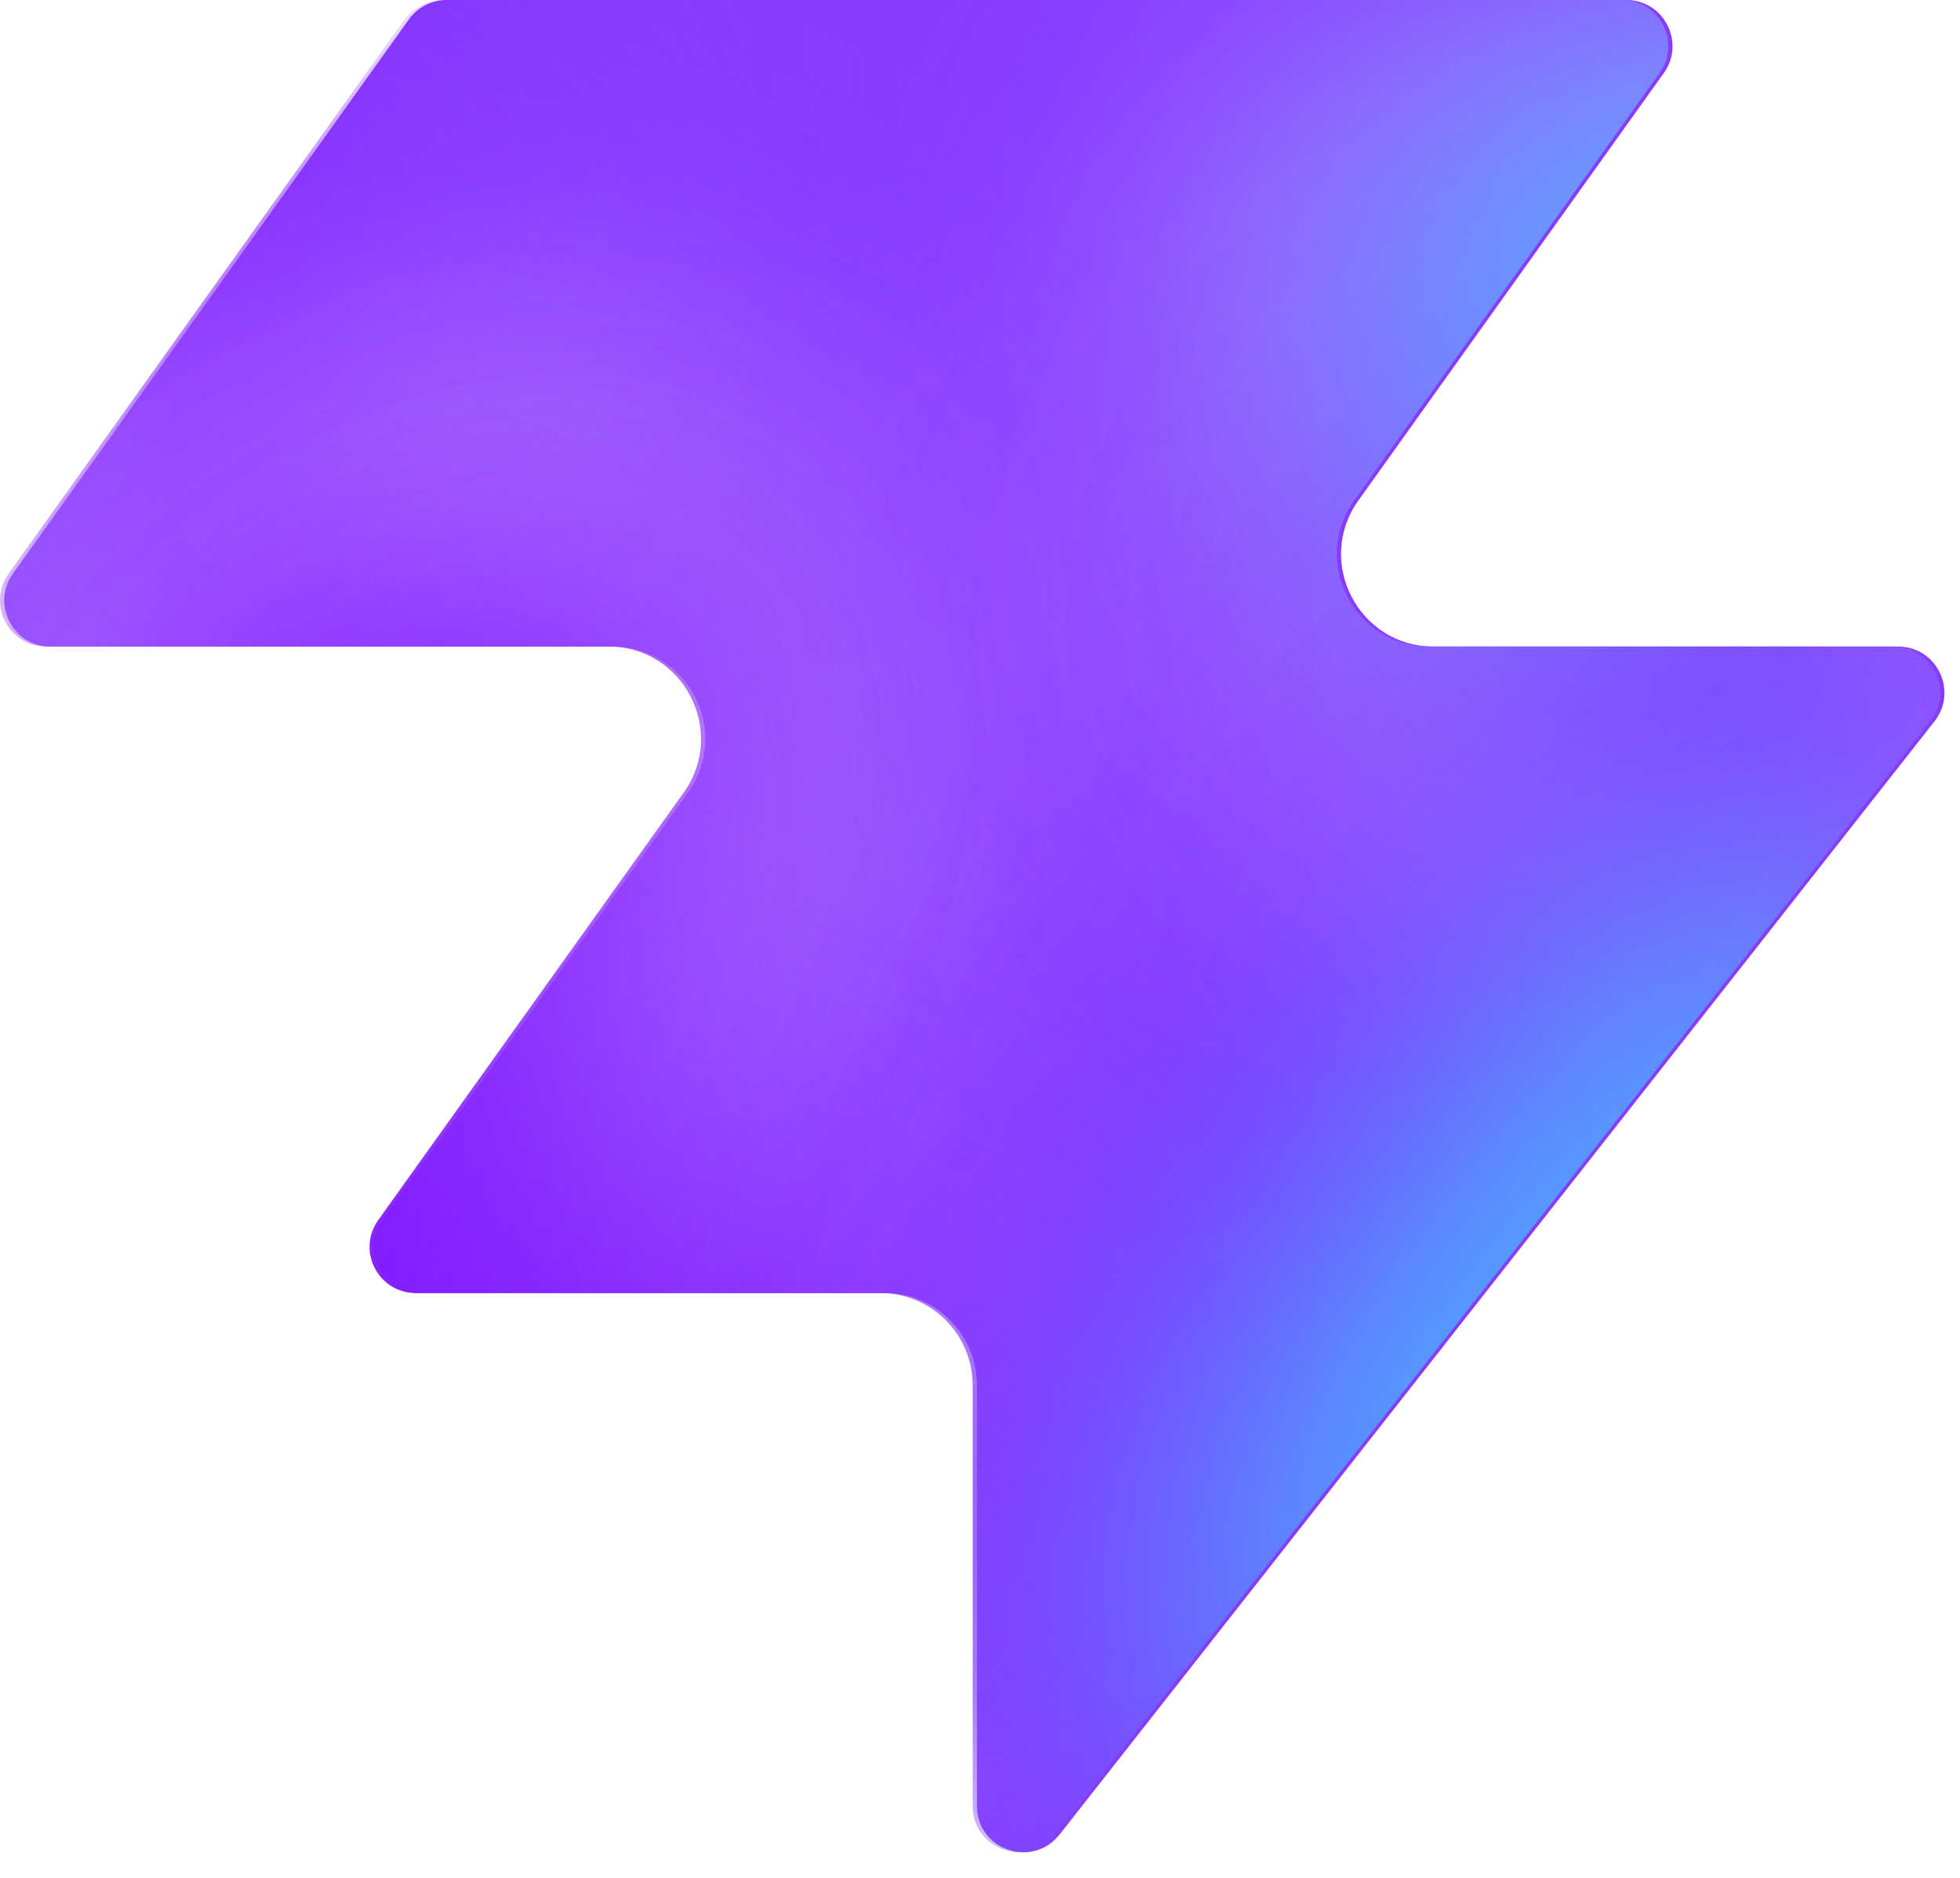
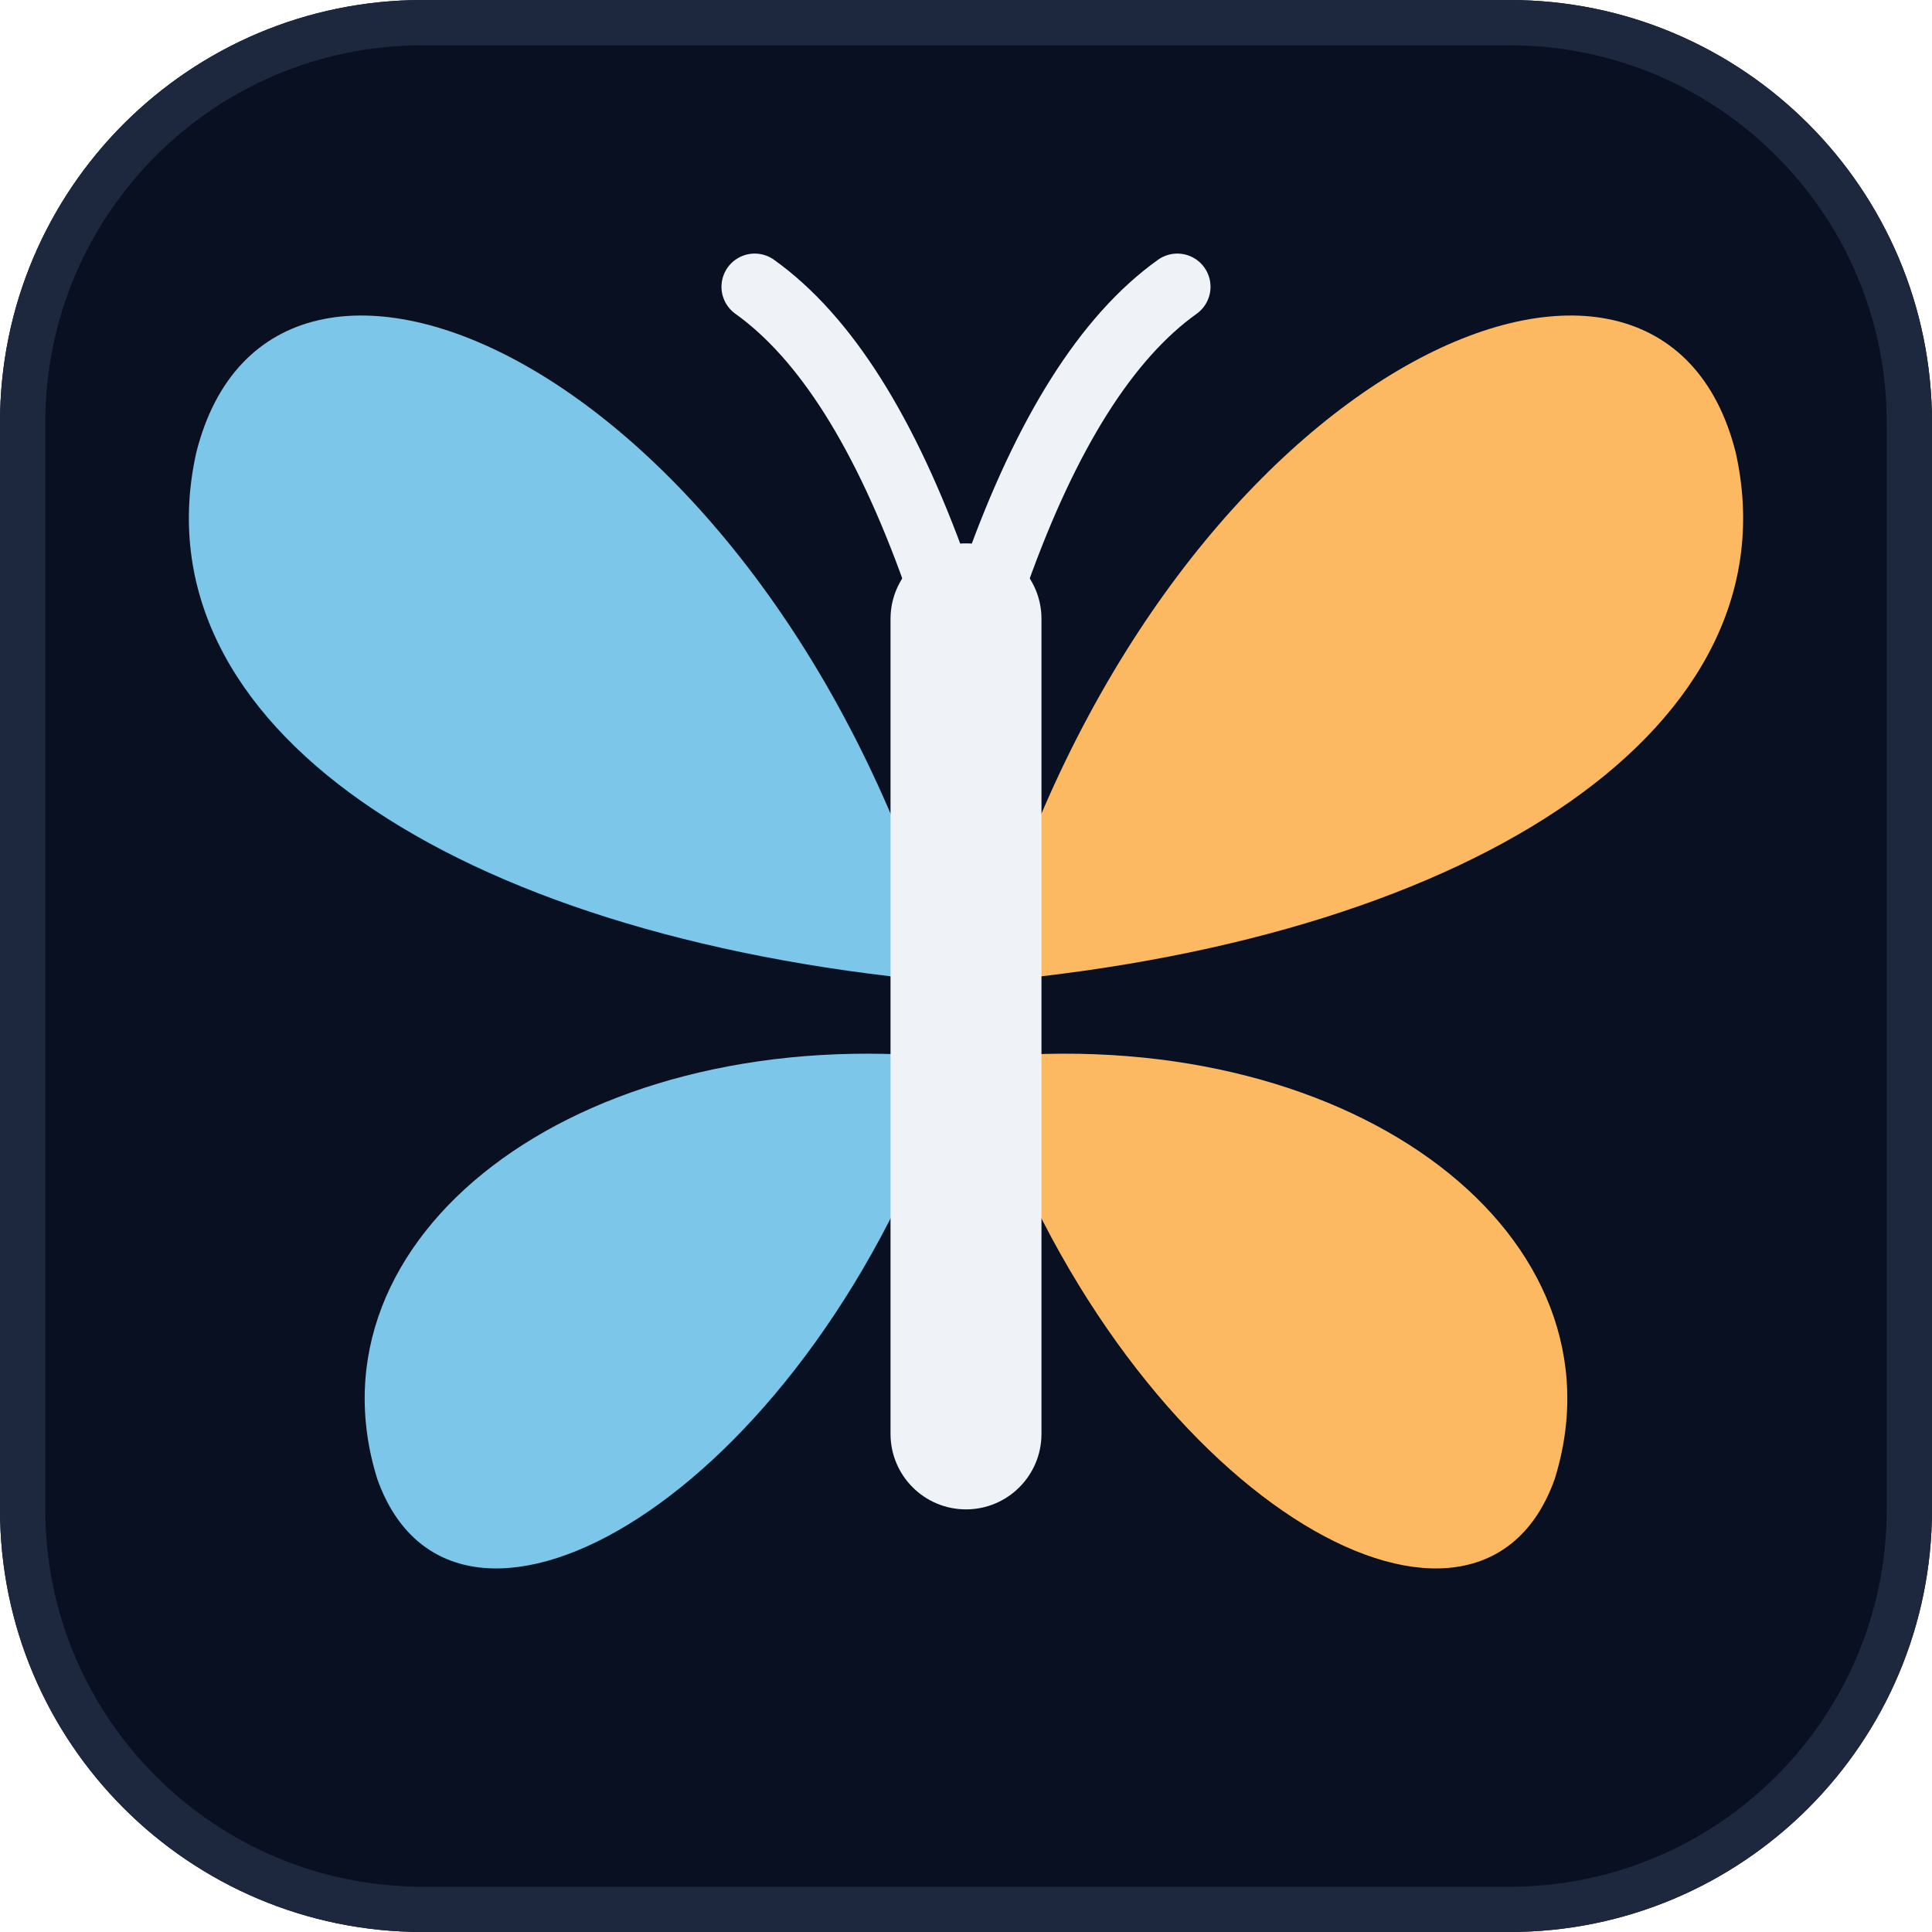
- <svg xmlns="http://www.w3.org/2000/svg" width="48" height="46" fill="none" viewBox="0 0 48 46">
-   <path fill="#863bff" d="M25.946 44.938c-.664.845-2.021.375-2.021-.698V33.937a2.26 2.26 0 0 0-2.262-2.262H10.287c-.92 0-1.456-1.04-.92-1.788l7.48-10.471c1.07-1.497 0-3.578-1.842-3.578H1.237c-.92 0-1.456-1.04-.92-1.788L10.013.474c.214-.297.556-.474.92-.474h28.894c.92 0 1.456 1.04.92 1.788l-7.48 10.471c-1.07 1.498 0 3.579 1.842 3.579h11.377c.943 0 1.473 1.088.89 1.83L25.947 44.94z" style="fill:#863bff;fill:color(display-p3 .525 .23 1);fill-opacity:1" />
-   <mask id="a" width="48" height="46" x="0" y="0" maskUnits="userSpaceOnUse" style="mask-type:alpha">
-     <path fill="#000" d="M25.842 44.938c-.664.844-2.021.375-2.021-.698V33.937a2.26 2.26 0 0 0-2.262-2.262H10.183c-.92 0-1.456-1.04-.92-1.788l7.48-10.471c1.07-1.498 0-3.579-1.842-3.579H1.133c-.92 0-1.456-1.04-.92-1.787L9.91.473c.214-.297.556-.474.92-.474h28.894c.92 0 1.456 1.04.92 1.788l-7.48 10.471c-1.07 1.498 0 3.578 1.842 3.578h11.377c.943 0 1.473 1.088.89 1.832L25.843 44.94z" style="fill:#000;fill-opacity:1" />
-   </mask>
-   <g mask="url(#a)">
-     <g filter="url(#b)">
-       <ellipse cx="5.508" cy="14.704" fill="#ede6ff" rx="5.508" ry="14.704" style="fill:#ede6ff;fill:color(display-p3 .927 .903 1);fill-opacity:1" transform="matrix(.00324 1 1 -.00324 -4.47 31.516)" />
-     </g>
-     <g filter="url(#c)">
-       <ellipse cx="10.399" cy="29.851" fill="#ede6ff" rx="10.399" ry="29.851" style="fill:#ede6ff;fill:color(display-p3 .927 .903 1);fill-opacity:1" transform="matrix(.00324 1 1 -.00324 -39.328 7.883)" />
-     </g>
-     <g filter="url(#d)">
-       <ellipse cx="5.508" cy="30.487" fill="#7e14ff" rx="5.508" ry="30.487" style="fill:#7e14ff;fill:color(display-p3 .492 .077 1);fill-opacity:1" transform="rotate(89.814 -25.913 -14.639)scale(1 -1)" />
-     </g>
-     <g filter="url(#e)">
-       <ellipse cx="5.508" cy="30.599" fill="#7e14ff" rx="5.508" ry="30.599" style="fill:#7e14ff;fill:color(display-p3 .492 .077 1);fill-opacity:1" transform="rotate(89.814 -32.644 -3.334)scale(1 -1)" />
-     </g>
-     <g filter="url(#f)">
-       <ellipse cx="5.508" cy="30.599" fill="#7e14ff" rx="5.508" ry="30.599" style="fill:#7e14ff;fill:color(display-p3 .492 .077 1);fill-opacity:1" transform="matrix(.00324 1 1 -.00324 -34.34 30.47)" />
-     </g>
-     <g filter="url(#g)">
-       <ellipse cx="14.072" cy="22.078" fill="#ede6ff" rx="14.072" ry="22.078" style="fill:#ede6ff;fill:color(display-p3 .927 .903 1);fill-opacity:1" transform="rotate(93.35 24.506 48.493)scale(-1 1)" />
-     </g>
-     <g filter="url(#h)">
-       <ellipse cx="3.47" cy="21.501" fill="#7e14ff" rx="3.47" ry="21.501" style="fill:#7e14ff;fill:color(display-p3 .492 .077 1);fill-opacity:1" transform="rotate(89.009 28.708 47.59)scale(-1 1)" />
-     </g>
-     <g filter="url(#i)">
-       <ellipse cx="3.47" cy="21.501" fill="#7e14ff" rx="3.47" ry="21.501" style="fill:#7e14ff;fill:color(display-p3 .492 .077 1);fill-opacity:1" transform="rotate(89.009 28.708 47.59)scale(-1 1)" />
-     </g>
-     <g filter="url(#j)">
-       <ellipse cx=".387" cy="8.972" fill="#7e14ff" rx="4.407" ry="29.108" style="fill:#7e14ff;fill:color(display-p3 .492 .077 1);fill-opacity:1" transform="rotate(39.51 .387 8.972)" />
-     </g>
-     <g filter="url(#k)">
-       <ellipse cx="47.523" cy="-6.092" fill="#7e14ff" rx="4.407" ry="29.108" style="fill:#7e14ff;fill:color(display-p3 .492 .077 1);fill-opacity:1" transform="rotate(37.892 47.523 -6.092)" />
-     </g>
-     <g filter="url(#l)">
-       <ellipse cx="41.412" cy="6.333" fill="#47bfff" rx="5.971" ry="9.665" style="fill:#47bfff;fill:color(display-p3 .28 .748 1);fill-opacity:1" transform="rotate(37.892 41.412 6.333)" />
-     </g>
-     <g filter="url(#m)">
-       <ellipse cx="-1.879" cy="38.332" fill="#7e14ff" rx="4.407" ry="29.108" style="fill:#7e14ff;fill:color(display-p3 .492 .077 1);fill-opacity:1" transform="rotate(37.892 -1.88 38.332)" />
-     </g>
-     <g filter="url(#n)">
-       <ellipse cx="-1.879" cy="38.332" fill="#7e14ff" rx="4.407" ry="29.108" style="fill:#7e14ff;fill:color(display-p3 .492 .077 1);fill-opacity:1" transform="rotate(37.892 -1.88 38.332)" />
-     </g>
-     <g filter="url(#o)">
-       <ellipse cx="35.651" cy="29.907" fill="#7e14ff" rx="4.407" ry="29.108" style="fill:#7e14ff;fill:color(display-p3 .492 .077 1);fill-opacity:1" transform="rotate(37.892 35.651 29.907)" />
-     </g>
-     <g filter="url(#p)">
-       <ellipse cx="38.418" cy="32.4" fill="#47bfff" rx="5.971" ry="15.297" style="fill:#47bfff;fill:color(display-p3 .28 .748 1);fill-opacity:1" transform="rotate(37.892 38.418 32.4)" />
-     </g>
+ <svg xmlns="http://www.w3.org/2000/svg" viewBox="0 0 64 64">
+   <rect width="64" height="64" rx="14" fill="#081022" />
+   <rect x="0.75" y="0.75" width="62.5" height="62.5" rx="13.25" fill="none" stroke="#1d283f" stroke-width="1.5" />
+   <g fill="#7bc6e9">
+     <path d="M31 31C25 12 9 5 6.5 15C4.5 24 15 31 31 32.5Z" />
+     <path d="M31 35C19 34 10 41 12.5 49C15 56 26 50 31 37Z" />
  </g>
-   <defs>
-     <filter id="b" width="60.045" height="41.654" x="-19.77" y="16.149" color-interpolation-filters="sRGB" filterUnits="userSpaceOnUse">
-       <feFlood flood-opacity="0" result="BackgroundImageFix" />
-       <feBlend in="SourceGraphic" in2="BackgroundImageFix" result="shape" />
-       <feGaussianBlur result="effect1_foregroundBlur_2002_17158" stdDeviation="7.659" />
-     </filter>
-     <filter id="c" width="90.34" height="51.437" x="-54.613" y="-7.533" color-interpolation-filters="sRGB" filterUnits="userSpaceOnUse">
-       <feFlood flood-opacity="0" result="BackgroundImageFix" />
-       <feBlend in="SourceGraphic" in2="BackgroundImageFix" result="shape" />
-       <feGaussianBlur result="effect1_foregroundBlur_2002_17158" stdDeviation="7.659" />
-     </filter>
-     <filter id="d" width="79.355" height="29.4" x="-49.64" y="2.03" color-interpolation-filters="sRGB" filterUnits="userSpaceOnUse">
-       <feFlood flood-opacity="0" result="BackgroundImageFix" />
-       <feBlend in="SourceGraphic" in2="BackgroundImageFix" result="shape" />
-       <feGaussianBlur result="effect1_foregroundBlur_2002_17158" stdDeviation="4.596" />
-     </filter>
-     <filter id="e" width="79.579" height="29.4" x="-45.045" y="20.029" color-interpolation-filters="sRGB" filterUnits="userSpaceOnUse">
-       <feFlood flood-opacity="0" result="BackgroundImageFix" />
-       <feBlend in="SourceGraphic" in2="BackgroundImageFix" result="shape" />
-       <feGaussianBlur result="effect1_foregroundBlur_2002_17158" stdDeviation="4.596" />
-     </filter>
-     <filter id="f" width="79.579" height="29.4" x="-43.513" y="21.178" color-interpolation-filters="sRGB" filterUnits="userSpaceOnUse">
-       <feFlood flood-opacity="0" result="BackgroundImageFix" />
-       <feBlend in="SourceGraphic" in2="BackgroundImageFix" result="shape" />
-       <feGaussianBlur result="effect1_foregroundBlur_2002_17158" stdDeviation="4.596" />
-     </filter>
-     <filter id="g" width="74.749" height="58.852" x="15.756" y="-17.901" color-interpolation-filters="sRGB" filterUnits="userSpaceOnUse">
-       <feFlood flood-opacity="0" result="BackgroundImageFix" />
-       <feBlend in="SourceGraphic" in2="BackgroundImageFix" result="shape" />
-       <feGaussianBlur result="effect1_foregroundBlur_2002_17158" stdDeviation="7.659" />
-     </filter>
-     <filter id="h" width="61.377" height="25.362" x="23.548" y="2.284" color-interpolation-filters="sRGB" filterUnits="userSpaceOnUse">
-       <feFlood flood-opacity="0" result="BackgroundImageFix" />
-       <feBlend in="SourceGraphic" in2="BackgroundImageFix" result="shape" />
-       <feGaussianBlur result="effect1_foregroundBlur_2002_17158" stdDeviation="4.596" />
-     </filter>
-     <filter id="i" width="61.377" height="25.362" x="23.548" y="2.284" color-interpolation-filters="sRGB" filterUnits="userSpaceOnUse">
-       <feFlood flood-opacity="0" result="BackgroundImageFix" />
-       <feBlend in="SourceGraphic" in2="BackgroundImageFix" result="shape" />
-       <feGaussianBlur result="effect1_foregroundBlur_2002_17158" stdDeviation="4.596" />
-     </filter>
-     <filter id="j" width="56.045" height="63.649" x="-27.636" y="-22.853" color-interpolation-filters="sRGB" filterUnits="userSpaceOnUse">
-       <feFlood flood-opacity="0" result="BackgroundImageFix" />
-       <feBlend in="SourceGraphic" in2="BackgroundImageFix" result="shape" />
-       <feGaussianBlur result="effect1_foregroundBlur_2002_17158" stdDeviation="4.596" />
-     </filter>
-     <filter id="k" width="54.814" height="64.646" x="20.116" y="-38.415" color-interpolation-filters="sRGB" filterUnits="userSpaceOnUse">
-       <feFlood flood-opacity="0" result="BackgroundImageFix" />
-       <feBlend in="SourceGraphic" in2="BackgroundImageFix" result="shape" />
-       <feGaussianBlur result="effect1_foregroundBlur_2002_17158" stdDeviation="4.596" />
-     </filter>
-     <filter id="l" width="33.541" height="35.313" x="24.641" y="-11.323" color-interpolation-filters="sRGB" filterUnits="userSpaceOnUse">
-       <feFlood flood-opacity="0" result="BackgroundImageFix" />
-       <feBlend in="SourceGraphic" in2="BackgroundImageFix" result="shape" />
-       <feGaussianBlur result="effect1_foregroundBlur_2002_17158" stdDeviation="4.596" />
-     </filter>
-     <filter id="m" width="54.814" height="64.646" x="-29.286" y="6.009" color-interpolation-filters="sRGB" filterUnits="userSpaceOnUse">
-       <feFlood flood-opacity="0" result="BackgroundImageFix" />
-       <feBlend in="SourceGraphic" in2="BackgroundImageFix" result="shape" />
-       <feGaussianBlur result="effect1_foregroundBlur_2002_17158" stdDeviation="4.596" />
-     </filter>
-     <filter id="n" width="54.814" height="64.646" x="-29.286" y="6.009" color-interpolation-filters="sRGB" filterUnits="userSpaceOnUse">
-       <feFlood flood-opacity="0" result="BackgroundImageFix" />
-       <feBlend in="SourceGraphic" in2="BackgroundImageFix" result="shape" />
-       <feGaussianBlur result="effect1_foregroundBlur_2002_17158" stdDeviation="4.596" />
-     </filter>
-     <filter id="o" width="54.814" height="64.646" x="8.244" y="-2.416" color-interpolation-filters="sRGB" filterUnits="userSpaceOnUse">
-       <feFlood flood-opacity="0" result="BackgroundImageFix" />
-       <feBlend in="SourceGraphic" in2="BackgroundImageFix" result="shape" />
-       <feGaussianBlur result="effect1_foregroundBlur_2002_17158" stdDeviation="4.596" />
-     </filter>
-     <filter id="p" width="39.409" height="43.623" x="18.713" y="10.588" color-interpolation-filters="sRGB" filterUnits="userSpaceOnUse">
-       <feFlood flood-opacity="0" result="BackgroundImageFix" />
-       <feBlend in="SourceGraphic" in2="BackgroundImageFix" result="shape" />
-       <feGaussianBlur result="effect1_foregroundBlur_2002_17158" stdDeviation="4.596" />
-     </filter>
-   </defs>
+   <g fill="#fdb862" transform="translate(64 0) scale(-1 1)">
+     <path d="M31 31C25 12 9 5 6.5 15C4.5 24 15 31 31 32.5Z" />
+     <path d="M31 35C19 34 10 41 12.5 49C15 56 26 50 31 37Z" />
+   </g>
+   <rect x="29.5" y="18" width="5" height="32" rx="2.5" fill="#eff2f6" />
+   <path d="M31 19Q28.5 12 25 9.5M33 19Q35.5 12 39 9.5" fill="none" stroke="#eff2f6" stroke-width="2.2" stroke-linecap="round" />
</svg>
